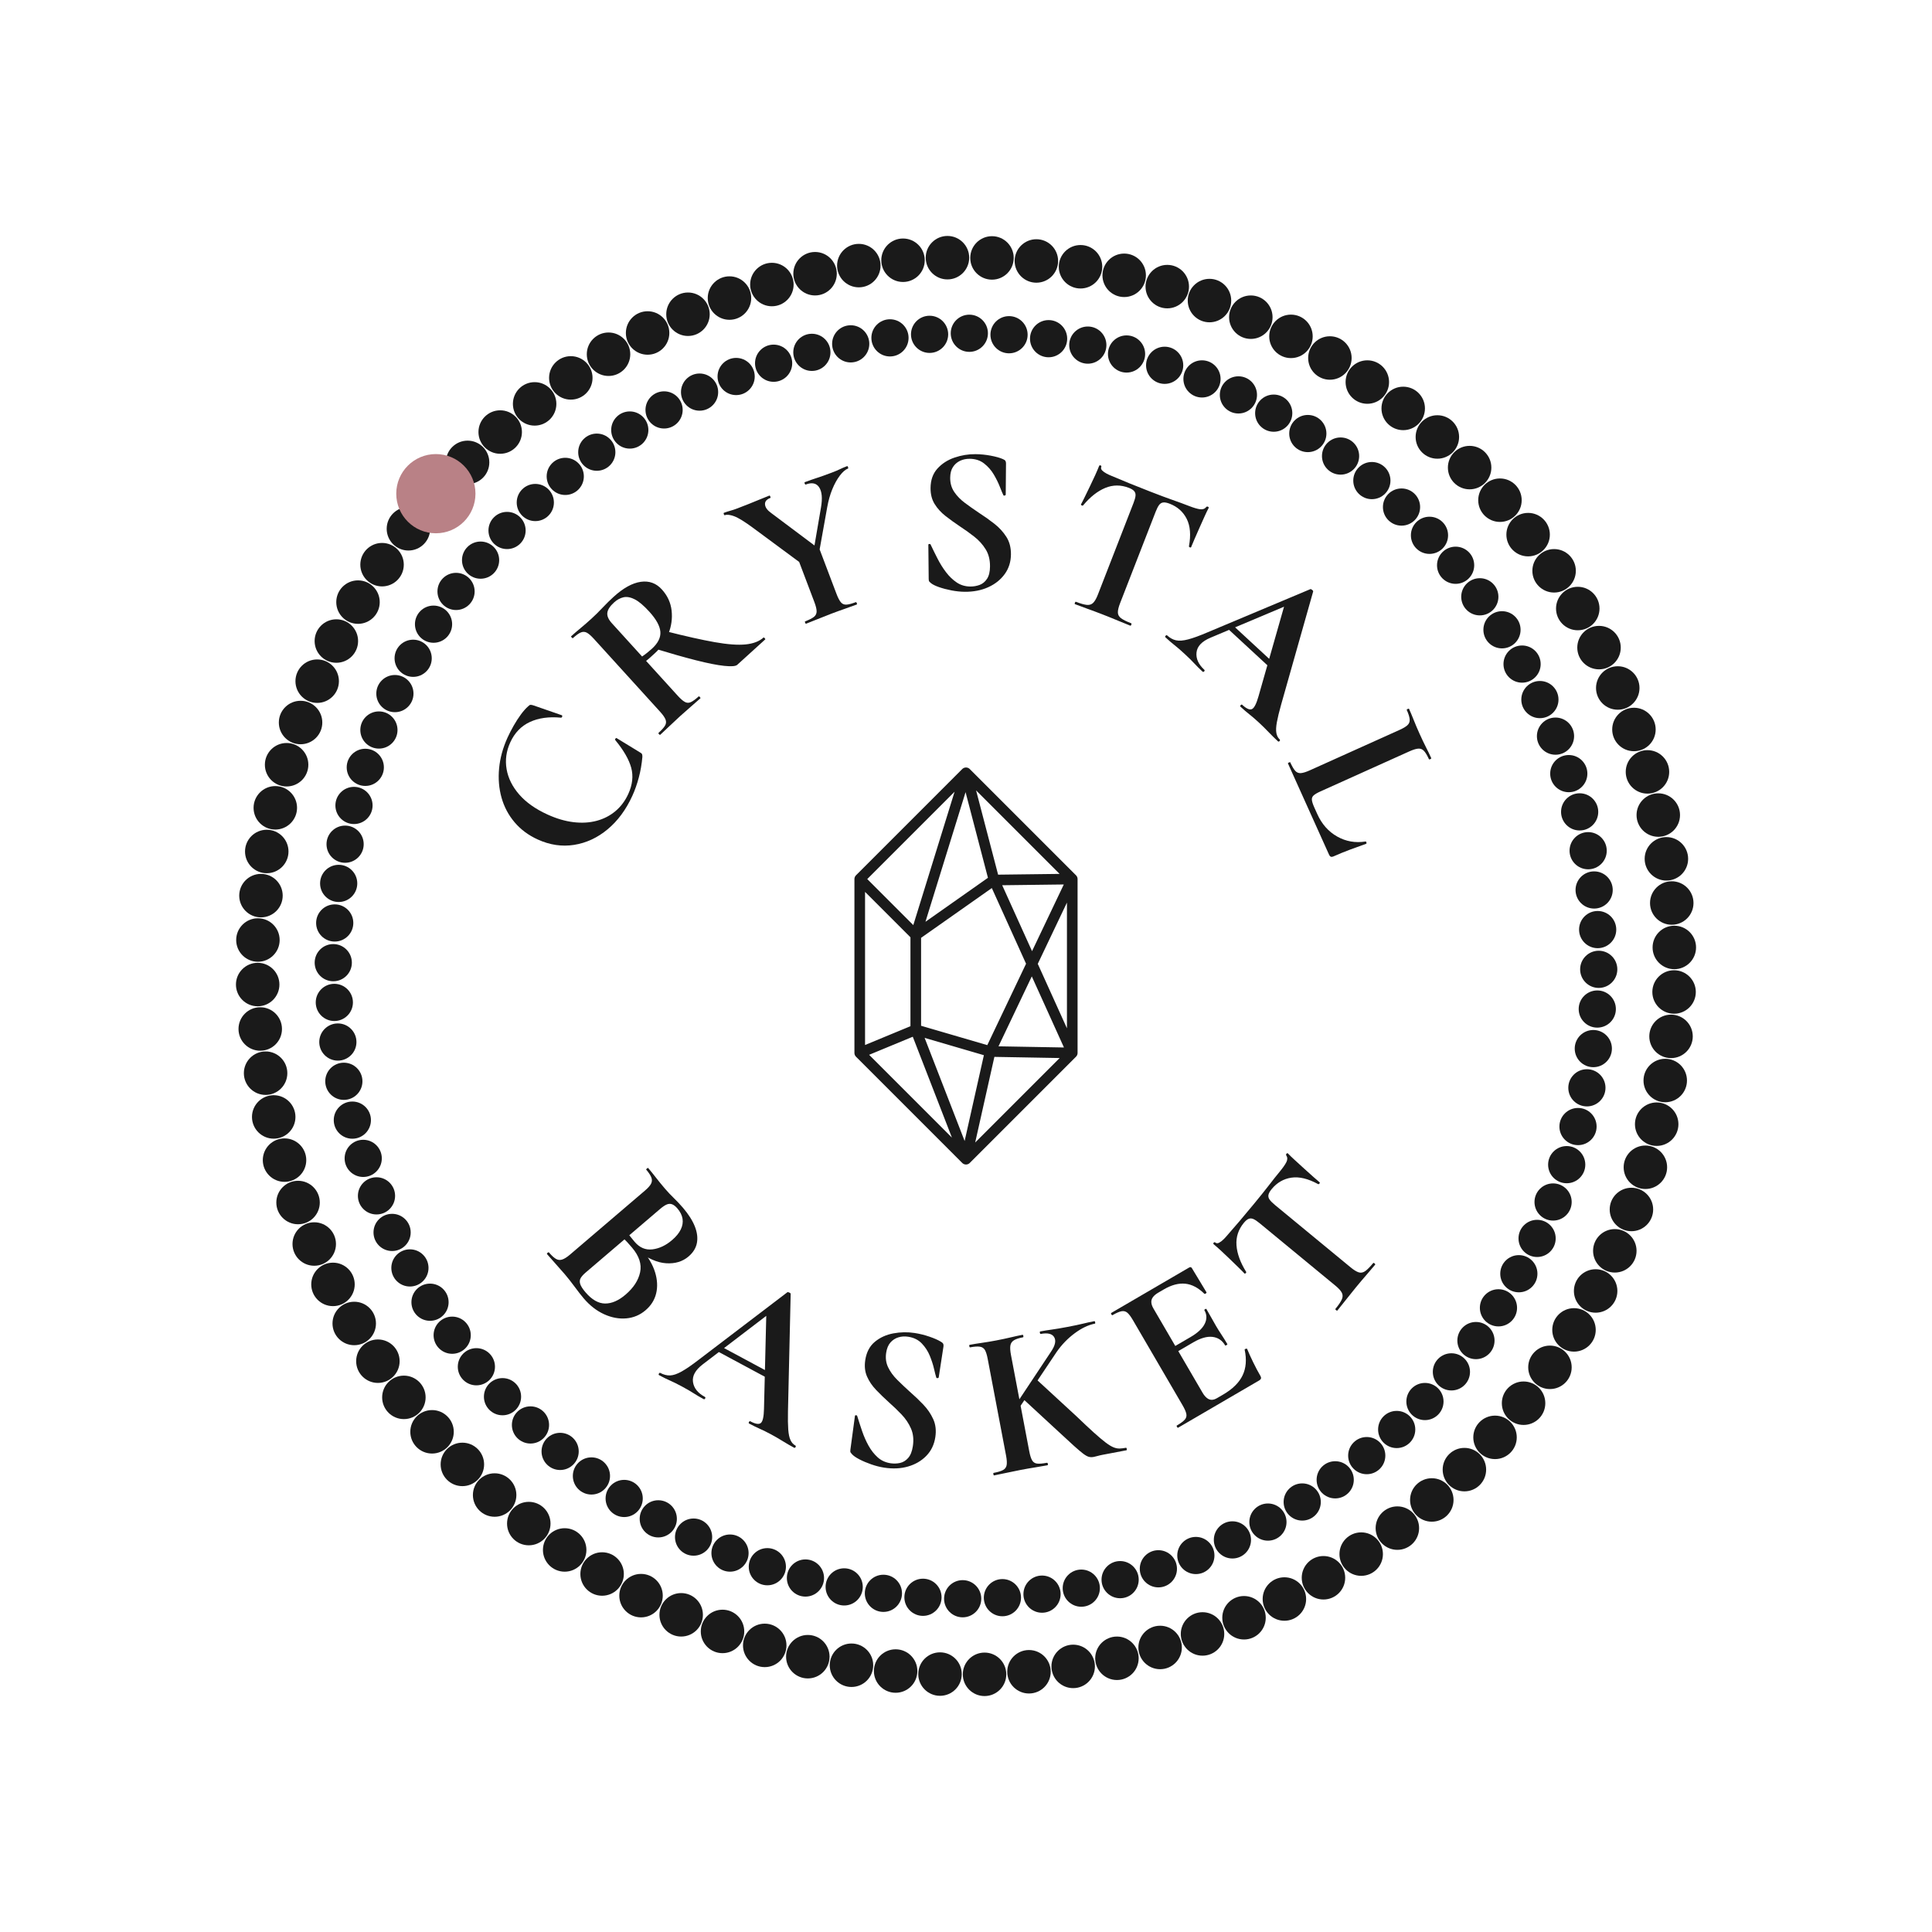
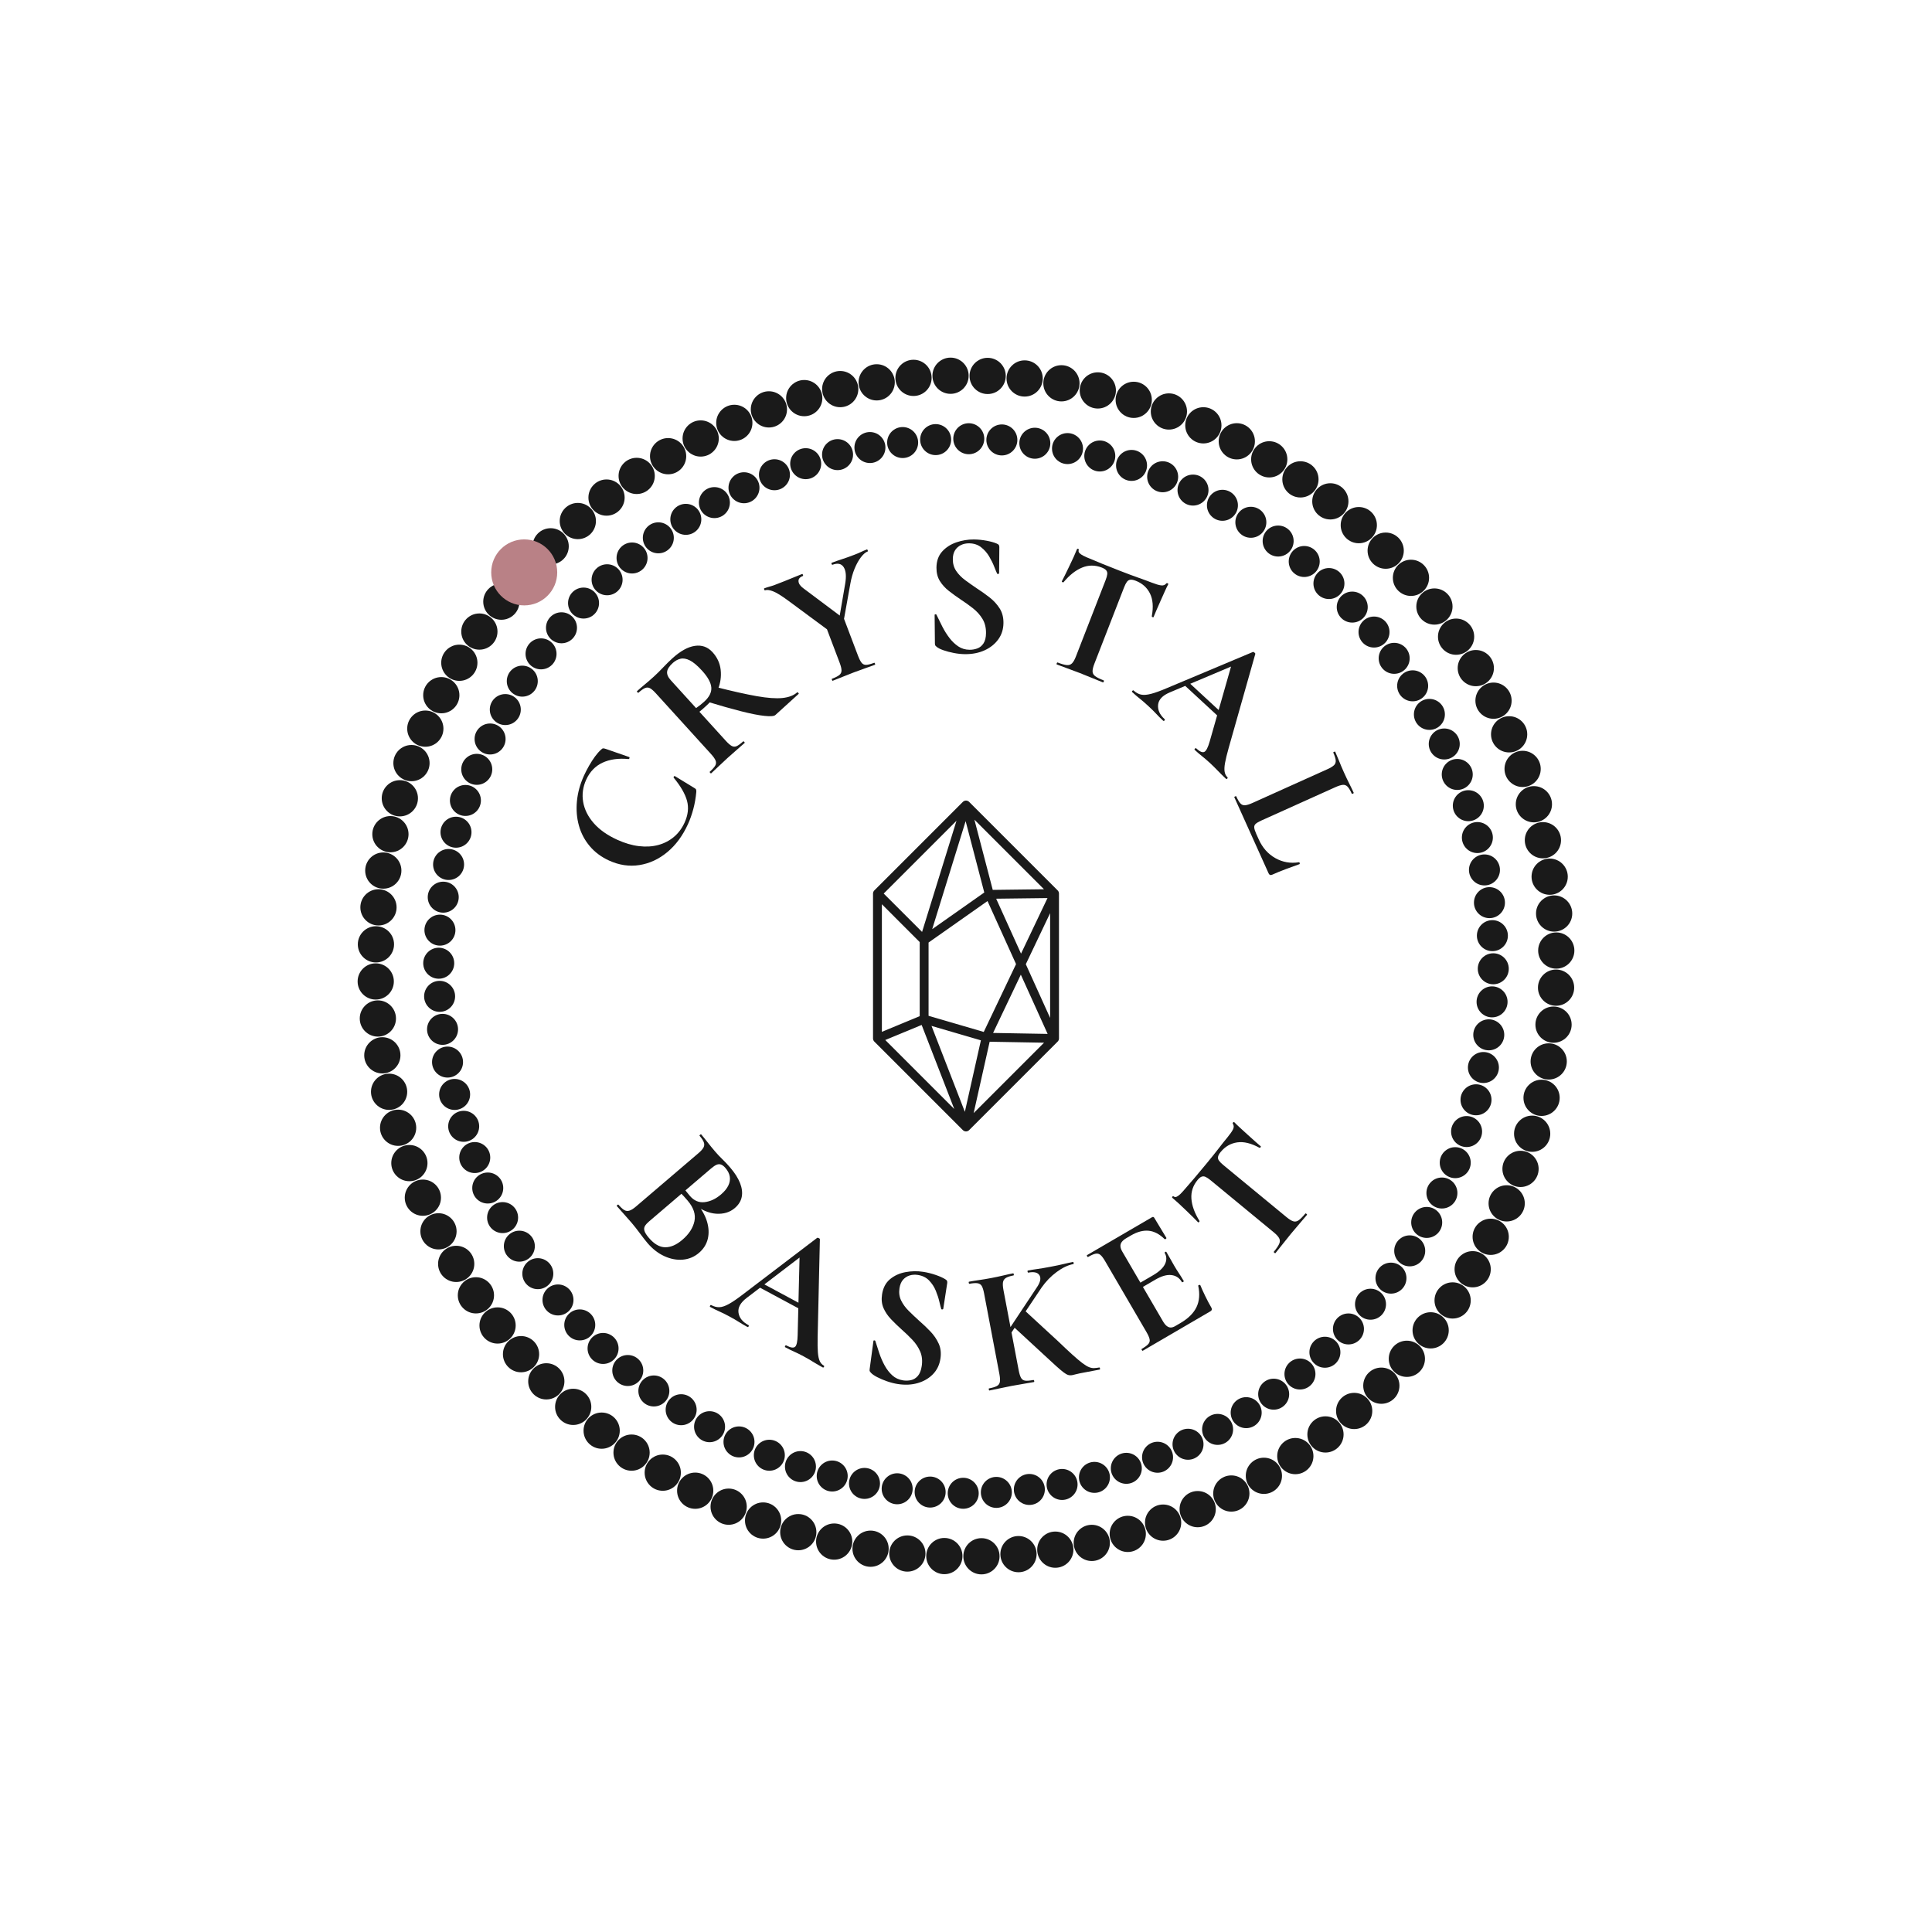
- <svg xmlns="http://www.w3.org/2000/svg" viewBox="0 0 400 400" role="img" aria-label="Crystal Basket">
+ <svg xmlns="http://www.w3.org/2000/svg" width="1200" height="1200" viewBox="-40 -40 480 480" role="img" aria-label="Crystal Basket">
  <g fill="#1a1a1a">
    <circle cx="84.56" cy="109.48" r="4.5" />
    <circle cx="79.1" cy="116.91" r="4.5" />
    <circle cx="74.12" cy="124.66" r="4.5" />
    <circle cx="69.64" cy="132.72" r="4.5" />
    <circle cx="65.67" cy="141.03" r="4.5" />
    <circle cx="62.23" cy="149.59" r="4.5" />
    <circle cx="59.34" cy="158.33" r="4.5" />
    <circle cx="57" cy="167.25" r="4.5" />
    <circle cx="55.23" cy="176.29" r="4.5" />
    <circle cx="54.03" cy="185.43" r="4.5" />
    <circle cx="53.4" cy="194.62" r="4.5" />
    <circle cx="53.35" cy="203.84" r="4.5" />
    <circle cx="53.88" cy="213.04" r="4.5" />
    <circle cx="54.99" cy="222.19" r="4.5" />
    <circle cx="56.67" cy="231.25" r="4.5" />
    <circle cx="58.91" cy="240.19" r="4.5" />
    <circle cx="61.71" cy="248.97" r="4.5" />
    <circle cx="65.06" cy="257.56" r="4.5" />
    <circle cx="68.94" cy="265.92" r="4.5" />
    <circle cx="73.34" cy="274.01" r="4.5" />
    <circle cx="78.24" cy="281.82" r="4.5" />
    <circle cx="83.62" cy="289.31" r="4.5" />
    <circle cx="89.45" cy="296.44" r="4.5" />
    <circle cx="95.73" cy="303.19" r="4.5" />
    <circle cx="102.41" cy="309.53" r="4.5" />
    <circle cx="109.48" cy="315.44" r="4.5" />
    <circle cx="116.91" cy="320.9" r="4.5" />
    <circle cx="124.66" cy="325.88" r="4.5" />
    <circle cx="132.72" cy="330.36" r="4.5" />
    <circle cx="141.03" cy="334.33" r="4.5" />
    <circle cx="149.59" cy="337.77" r="4.5" />
    <circle cx="158.33" cy="340.66" r="4.5" />
    <circle cx="167.25" cy="343" r="4.5" />
    <circle cx="176.29" cy="344.77" r="4.5" />
    <circle cx="185.43" cy="345.97" r="4.5" />
    <circle cx="194.62" cy="346.6" r="4.5" />
    <circle cx="203.84" cy="346.65" r="4.5" />
    <circle cx="213.04" cy="346.12" r="4.5" />
    <circle cx="222.19" cy="345.01" r="4.5" />
    <circle cx="231.25" cy="343.33" r="4.5" />
    <circle cx="240.19" cy="341.09" r="4.5" />
    <circle cx="248.97" cy="338.29" r="4.5" />
    <circle cx="257.56" cy="334.94" r="4.5" />
    <circle cx="265.92" cy="331.06" r="4.5" />
    <circle cx="274.01" cy="326.66" r="4.5" />
    <circle cx="281.82" cy="321.76" r="4.5" />
    <circle cx="289.31" cy="316.38" r="4.5" />
    <circle cx="296.44" cy="310.55" r="4.5" />
    <circle cx="303.19" cy="304.27" r="4.5" />
    <circle cx="309.53" cy="297.59" r="4.5" />
    <circle cx="315.44" cy="290.52" r="4.5" />
    <circle cx="320.9" cy="283.09" r="4.5" />
    <circle cx="325.88" cy="275.34" r="4.5" />
    <circle cx="330.36" cy="267.28" r="4.5" />
    <circle cx="334.33" cy="258.97" r="4.5" />
    <circle cx="337.77" cy="250.41" r="4.5" />
    <circle cx="340.66" cy="241.67" r="4.5" />
    <circle cx="343" cy="232.75" r="4.5" />
    <circle cx="344.77" cy="223.71" r="4.5" />
    <circle cx="345.97" cy="214.57" r="4.5" />
    <circle cx="346.6" cy="205.38" r="4.5" />
    <circle cx="346.65" cy="196.16" r="4.5" />
    <circle cx="346.12" cy="186.96" r="4.5" />
    <circle cx="345.01" cy="177.81" r="4.5" />
    <circle cx="343.33" cy="168.75" r="4.5" />
    <circle cx="341.09" cy="159.81" r="4.5" />
    <circle cx="338.29" cy="151.03" r="4.5" />
    <circle cx="334.94" cy="142.44" r="4.5" />
    <circle cx="331.06" cy="134.08" r="4.5" />
    <circle cx="326.66" cy="125.99" r="4.5" />
    <circle cx="321.76" cy="118.18" r="4.5" />
    <circle cx="316.38" cy="110.69" r="4.5" />
    <circle cx="310.55" cy="103.56" r="4.5" />
    <circle cx="304.27" cy="96.81" r="4.5" />
    <circle cx="297.59" cy="90.47" r="4.5" />
    <circle cx="290.52" cy="84.56" r="4.5" />
    <circle cx="283.09" cy="79.1" r="4.5" />
    <circle cx="275.34" cy="74.12" r="4.5" />
    <circle cx="267.28" cy="69.64" r="4.5" />
    <circle cx="258.97" cy="65.67" r="4.5" />
    <circle cx="250.41" cy="62.23" r="4.5" />
    <circle cx="241.67" cy="59.34" r="4.5" />
    <circle cx="232.75" cy="57" r="4.5" />
    <circle cx="223.71" cy="55.23" r="4.5" />
    <circle cx="214.57" cy="54.03" r="4.5" />
    <circle cx="205.38" cy="53.4" r="4.5" />
    <circle cx="196.16" cy="53.35" r="4.5" />
    <circle cx="186.96" cy="53.88" r="4.5" />
    <circle cx="177.81" cy="54.99" r="4.5" />
    <circle cx="168.75" cy="56.67" r="4.5" />
    <circle cx="159.81" cy="58.91" r="4.5" />
    <circle cx="151.03" cy="61.71" r="4.5" />
    <circle cx="142.44" cy="65.06" r="4.5" />
    <circle cx="134.08" cy="68.94" r="4.5" />
    <circle cx="125.99" cy="73.34" r="4.5" />
    <circle cx="118.18" cy="78.24" r="4.5" />
    <circle cx="110.69" cy="83.62" r="4.5" />
    <circle cx="103.56" cy="89.45" r="4.5" />
    <circle cx="96.81" cy="95.73" r="4.5" />
    <circle cx="99.5" cy="115.97" r="3.85" />
    <circle cx="94.42" cy="122.45" r="3.85" />
    <circle cx="89.76" cy="129.23" r="3.85" />
    <circle cx="85.54" cy="136.29" r="3.85" />
    <circle cx="81.76" cy="143.6" r="3.85" />
    <circle cx="78.45" cy="151.14" r="3.85" />
    <circle cx="75.63" cy="158.87" r="3.85" />
    <circle cx="73.29" cy="166.76" r="3.85" />
    <circle cx="71.45" cy="174.78" r="3.85" />
    <circle cx="70.12" cy="182.9" r="3.85" />
    <circle cx="69.3" cy="191.09" r="3.85" />
    <circle cx="69" cy="199.31" r="3.85" />
    <circle cx="69.22" cy="207.54" r="3.85" />
    <circle cx="69.95" cy="215.74" r="3.85" />
    <circle cx="71.19" cy="223.87" r="3.85" />
    <circle cx="72.95" cy="231.91" r="3.85" />
    <circle cx="75.2" cy="239.83" r="3.85" />
    <circle cx="77.95" cy="247.59" r="3.85" />
    <circle cx="81.18" cy="255.16" r="3.85" />
    <circle cx="84.87" cy="262.51" r="3.85" />
    <circle cx="89.03" cy="269.61" r="3.85" />
    <circle cx="93.62" cy="276.44" r="3.85" />
    <circle cx="98.63" cy="282.97" r="3.85" />
    <circle cx="104.04" cy="289.17" r="3.85" />
    <circle cx="109.83" cy="295.02" r="3.85" />
    <circle cx="115.97" cy="300.5" r="3.85" />
    <circle cx="122.45" cy="305.58" r="3.85" />
    <circle cx="129.23" cy="310.24" r="3.85" />
    <circle cx="136.29" cy="314.46" r="3.85" />
    <circle cx="143.6" cy="318.24" r="3.85" />
    <circle cx="151.14" cy="321.55" r="3.85" />
    <circle cx="158.87" cy="324.37" r="3.85" />
    <circle cx="166.76" cy="326.71" r="3.85" />
    <circle cx="174.78" cy="328.55" r="3.85" />
    <circle cx="182.9" cy="329.88" r="3.85" />
    <circle cx="191.09" cy="330.7" r="3.85" />
    <circle cx="199.31" cy="331" r="3.85" />
    <circle cx="207.54" cy="330.78" r="3.85" />
    <circle cx="215.74" cy="330.05" r="3.85" />
    <circle cx="223.87" cy="328.81" r="3.85" />
    <circle cx="231.91" cy="327.05" r="3.85" />
    <circle cx="239.83" cy="324.8" r="3.85" />
    <circle cx="247.59" cy="322.05" r="3.85" />
    <circle cx="255.16" cy="318.82" r="3.85" />
    <circle cx="262.51" cy="315.13" r="3.85" />
    <circle cx="269.61" cy="310.97" r="3.85" />
    <circle cx="276.44" cy="306.38" r="3.85" />
    <circle cx="282.97" cy="301.37" r="3.85" />
    <circle cx="289.17" cy="295.96" r="3.85" />
    <circle cx="295.02" cy="290.17" r="3.85" />
    <circle cx="300.5" cy="284.03" r="3.85" />
    <circle cx="305.58" cy="277.55" r="3.85" />
    <circle cx="310.24" cy="270.77" r="3.85" />
    <circle cx="314.46" cy="263.71" r="3.85" />
    <circle cx="318.24" cy="256.4" r="3.85" />
    <circle cx="321.55" cy="248.86" r="3.85" />
    <circle cx="324.37" cy="241.13" r="3.85" />
    <circle cx="326.71" cy="233.24" r="3.85" />
    <circle cx="328.55" cy="225.22" r="3.85" />
    <circle cx="329.88" cy="217.1" r="3.85" />
    <circle cx="330.7" cy="208.91" r="3.85" />
    <circle cx="331" cy="200.69" r="3.85" />
    <circle cx="330.78" cy="192.46" r="3.85" />
    <circle cx="330.05" cy="184.26" r="3.85" />
    <circle cx="328.81" cy="176.13" r="3.85" />
    <circle cx="327.05" cy="168.09" r="3.85" />
    <circle cx="324.8" cy="160.17" r="3.85" />
    <circle cx="322.05" cy="152.41" r="3.85" />
    <circle cx="318.82" cy="144.84" r="3.85" />
    <circle cx="315.13" cy="137.49" r="3.85" />
    <circle cx="310.97" cy="130.39" r="3.85" />
    <circle cx="306.38" cy="123.56" r="3.85" />
    <circle cx="301.37" cy="117.03" r="3.85" />
    <circle cx="295.96" cy="110.83" r="3.85" />
    <circle cx="290.17" cy="104.98" r="3.85" />
    <circle cx="284.03" cy="99.5" r="3.85" />
    <circle cx="277.55" cy="94.42" r="3.85" />
    <circle cx="270.77" cy="89.76" r="3.85" />
    <circle cx="263.71" cy="85.54" r="3.85" />
    <circle cx="256.4" cy="81.76" r="3.85" />
    <circle cx="248.86" cy="78.45" r="3.85" />
    <circle cx="241.13" cy="75.63" r="3.85" />
    <circle cx="233.24" cy="73.29" r="3.85" />
    <circle cx="225.22" cy="71.45" r="3.85" />
    <circle cx="217.1" cy="70.12" r="3.85" />
    <circle cx="208.91" cy="69.3" r="3.85" />
    <circle cx="200.69" cy="69" r="3.85" />
    <circle cx="192.46" cy="69.22" r="3.85" />
    <circle cx="184.26" cy="69.95" r="3.85" />
    <circle cx="176.13" cy="71.19" r="3.85" />
    <circle cx="168.09" cy="72.95" r="3.85" />
    <circle cx="160.17" cy="75.2" r="3.85" />
    <circle cx="152.41" cy="77.95" r="3.85" />
    <circle cx="144.84" cy="81.18" r="3.85" />
    <circle cx="137.49" cy="84.87" r="3.85" />
    <circle cx="130.39" cy="89.03" r="3.85" />
    <circle cx="123.56" cy="93.62" r="3.85" />
    <circle cx="117.03" cy="98.63" r="3.85" />
    <circle cx="110.83" cy="104.04" r="3.85" />
    <circle cx="104.98" cy="109.83" r="3.85" />
  </g>
  <circle cx="90.24" cy="102.21" r="8.2" fill="#b98186" />
  <path d="M200 160L222 182M222 182L222 218M222 218L200 240M200 240L178 218M178 218L178 182M178 182L200 160M200 160L189.6 193.6M200 160L205.8 182.2M205.8 182.2L189.6 193.6M189.6 193.6L178 182M205.8 182.2L222 182M189.6 193.6L189.6 213.2M205.8 182.2L222 218M222 182L205 217.7M189.6 213.2L205 217.7M205 217.7L200 240M189.6 213.2L178 218M189.6 213.2L200 240M205 217.7L222 218" fill="none" stroke="#1a1a1a" stroke-width="2.2" stroke-linejoin="round" stroke-linecap="round" />
  <g fill="#1a1a1a">
    <path d="M105.091 152.686Q105.639 151.485 106.352 150.238Q107.065 148.992 107.834 147.94Q108.604 146.889 109.329 146.252Q109.613 145.946 109.839 145.928Q110.065 145.91 110.524 146.071L116.326 148.087Q116.446 148.142 116.395 148.36Q116.344 148.578 116.147 148.586Q112.393 148.229 109.692 149.488Q106.99 150.747 105.64 153.71Q104.399 156.432 104.885 159.24Q105.37 162.048 107.496 164.492Q109.622 166.936 113.346 168.633Q116.148 169.91 118.739 170.22Q121.329 170.53 123.533 169.939Q125.737 169.348 127.419 167.938Q129.101 166.529 130.086 164.367Q131.381 161.524 130.688 158.96Q129.995 156.395 127.38 153.221Q127.297 153.086 127.419 152.924Q127.541 152.763 127.661 152.817L132.352 155.68Q132.814 155.939 132.909 156.103Q133.003 156.267 132.999 156.701Q132.804 158.933 132.258 160.98Q131.711 163.028 130.927 164.75Q128.956 169.074 125.802 171.698Q122.648 174.323 118.869 174.921Q115.09 175.52 111.327 173.805Q108.444 172.492 106.542 170.247Q104.639 168.002 103.837 165.146Q103.035 162.29 103.334 159.09Q103.632 155.889 105.091 152.686Z" />
    <path d="M152.636 137.648Q152.148 138.092 149.947 137.861Q147.747 137.631 144.115 136.709Q140.484 135.787 135.634 134.308L137.802 130.674Q143.987 132.249 147.987 132.955Q151.987 133.661 154.381 133.418Q156.776 133.174 158.079 131.991Q158.144 131.932 158.321 132.127Q158.499 132.323 158.434 132.382Q156.154 134.453 154.721 135.754Q153.288 137.056 152.636 137.648ZM127.055 123.555Q130.051 120.833 132.655 120.46Q135.258 120.086 137.033 122.041Q138.778 123.962 139.05 126.42Q139.321 128.879 138.383 131.216Q137.445 133.554 135.589 135.24Q135.133 135.655 134.661 136.084Q134.189 136.513 133.768 136.835L140.306 144.033Q141.164 144.977 141.771 145.318Q142.377 145.659 143.014 145.378Q143.65 145.097 144.66 144.18Q144.725 144.121 144.903 144.316Q145.08 144.511 145.015 144.571Q144.168 145.34 143.096 146.254Q142.025 147.168 140.787 148.292Q139.614 149.357 138.585 150.351Q137.557 151.345 136.71 152.115Q136.612 152.203 136.434 152.008Q136.257 151.812 136.355 151.724Q137.364 150.807 137.705 150.2Q138.046 149.593 137.781 148.942Q137.516 148.291 136.658 147.346L122.961 132.267Q122.103 131.322 121.511 130.998Q120.919 130.673 120.268 130.938Q119.617 131.203 118.607 132.12Q118.542 132.179 118.365 131.984Q118.187 131.788 118.252 131.729Q119.099 130.96 120.186 130.062Q121.272 129.164 122.445 128.099Q123.52 127.123 124.717 125.856Q125.915 124.59 127.055 123.555ZM134.444 126.651Q132.699 124.729 131.391 124.074Q130.083 123.42 129.059 123.667Q128.034 123.913 127.155 124.712Q125.852 125.895 125.742 126.887Q125.632 127.878 126.668 129.018L132.94 135.923Q133.455 135.574 134.006 135.133Q134.556 134.692 134.947 134.337Q136.869 132.592 136.721 130.794Q136.574 128.996 134.444 126.651Z" />
    <path d="M168.176 115.566 169.979 105.049Q170.463 102.231 169.609 100.908Q168.755 99.584 166.821 100.317Q166.698 100.364 166.604 100.117Q166.511 99.87 166.634 99.823Q167.951 99.324 169.126 98.95Q170.302 98.575 172.235 97.842Q173.264 97.453 173.879 97.149Q174.493 96.846 175.398 96.503Q175.48 96.472 175.574 96.719Q175.667 96.965 175.585 96.997Q174.762 97.308 173.883 98.465Q173.004 99.622 172.319 101.292Q171.635 102.963 171.271 104.983L169.305 115.938ZM165.852 116.635 155.918 109.294Q153.306 107.367 152.02 106.889Q150.733 106.412 150.075 106.662Q149.951 106.708 149.858 106.462Q149.764 106.215 149.888 106.168Q150.505 105.934 151.187 105.746Q151.868 105.559 152.485 105.325Q153.638 104.888 154.946 104.369Q156.255 103.85 157.412 103.364Q158.569 102.879 159.31 102.598Q159.392 102.567 159.486 102.814Q159.579 103.061 159.497 103.092Q158.304 103.544 158.389 104.453Q158.475 105.361 159.636 106.192L169.1 113.287ZM165.043 115.247 169.47 113.147 173.18 122.939Q173.633 124.133 174.072 124.672Q174.512 125.211 175.207 125.183Q175.902 125.155 177.177 124.672Q177.301 124.625 177.394 124.872Q177.488 125.119 177.365 125.165Q176.295 125.571 174.983 126.021Q173.671 126.471 172.108 127.063Q170.627 127.624 169.284 128.18Q167.942 128.735 166.872 129.141Q166.79 129.172 166.696 128.925Q166.603 128.678 166.685 128.647Q167.961 128.164 168.521 127.716Q169.08 127.269 169.073 126.566Q169.065 125.863 168.613 124.67Z" />
    <path d="M196.727 98.912Q196.713 100.584 197.56 101.845Q198.407 103.106 199.784 104.13Q201.161 105.155 202.692 106.18Q204.355 107.25 205.863 108.43Q207.37 109.609 208.347 111.135Q209.324 112.662 209.305 114.774Q209.285 117.106 208.016 118.855Q206.746 120.604 204.604 121.575Q202.461 122.547 199.733 122.523Q198.414 122.511 196.986 122.235Q195.558 121.958 194.396 121.552Q193.233 121.146 192.709 120.701Q192.534 120.568 192.404 120.413Q192.273 120.258 192.276 119.862L192.205 112.865Q192.163 112.644 192.406 112.624Q192.648 112.605 192.69 112.781Q193.338 114.151 194.117 115.675Q194.896 117.2 195.875 118.485Q196.853 119.769 198.078 120.594Q199.303 121.419 200.887 121.433Q201.899 121.442 202.826 121.098Q203.753 120.754 204.355 119.835Q204.957 118.916 204.971 117.288Q204.989 115.22 204.078 113.738Q203.167 112.256 201.725 111.122Q200.283 109.987 198.708 108.961Q197.177 107.936 195.778 106.846Q194.38 105.755 193.512 104.362Q192.644 102.968 192.661 101.032Q192.682 98.568 194.082 97.018Q195.481 95.469 197.622 94.739Q199.762 94.01 201.962 94.029Q203.546 94.043 205.128 94.343Q206.709 94.643 207.63 95.047Q208.068 95.226 208.176 95.447Q208.284 95.668 208.282 95.932L208.225 102.4Q208.224 102.532 208.026 102.596Q207.827 102.661 207.74 102.528Q207.481 101.998 207.007 100.783Q206.534 99.569 205.754 98.242Q204.973 96.915 203.749 95.959Q202.526 95.002 200.766 94.987Q199.666 94.977 198.76 95.409Q197.854 95.841 197.297 96.694Q196.739 97.548 196.727 98.912Z" />
    <path d="M233.729 101.006Q231.227 100.033 228.838 101.016Q226.45 101.999 224.244 104.635Q224.155 104.742 223.958 104.642Q223.761 104.542 223.809 104.419Q224.114 103.876 224.603 102.863Q225.092 101.849 225.673 100.658Q226.254 99.468 226.762 98.344Q227.27 97.219 227.557 96.481Q227.637 96.276 227.862 96.364Q228.088 96.452 228.008 96.657Q227.848 97.067 228.207 97.419Q228.566 97.771 229.096 98.047Q229.625 98.324 229.995 98.468Q233.473 99.962 238.189 101.796Q241.06 102.913 242.806 103.521Q244.552 104.129 246.152 104.751Q247.628 105.325 248.459 105.436Q249.289 105.546 249.749 104.97Q249.854 104.822 250.08 104.909Q250.305 104.997 250.241 105.161Q249.904 105.785 249.388 106.93Q248.872 108.075 248.308 109.343Q247.744 110.611 247.281 111.681Q246.817 112.752 246.61 113.285Q246.562 113.408 246.357 113.329Q246.152 113.249 246.159 113.11Q246.803 109.631 245.7 107.431Q244.596 105.232 242.176 104.291Q241.356 103.972 240.838 104.03Q240.32 104.088 239.969 104.565Q239.618 105.043 239.251 105.986L231.899 124.891Q231.437 126.08 231.444 126.791Q231.451 127.502 232.088 127.986Q232.726 128.47 234.203 129.044Q234.326 129.092 234.23 129.338Q234.134 129.584 234.011 129.536Q232.863 129.089 231.444 128.49Q230.024 127.891 228.302 127.221Q226.662 126.583 225.21 126.066Q223.759 125.549 222.57 125.087Q222.447 125.039 222.543 124.793Q222.638 124.547 222.761 124.595Q224.197 125.153 225.015 125.235Q225.832 125.317 226.338 124.805Q226.844 124.294 227.306 123.105L234.69 104.118Q235.041 103.216 235.097 102.647Q235.152 102.079 234.83 101.694Q234.508 101.309 233.729 101.006Z" />
    <path d="M253.776 129.769 255.097 129.312 264.403 137.914 263.793 139.027ZM264.937 153.087Q265.098 153.237 264.919 153.431Q264.74 153.624 264.578 153.475Q263.609 152.579 262.618 151.544Q261.628 150.508 260.659 149.612Q259.56 148.597 258.693 147.915Q257.825 147.233 256.824 146.307Q256.694 146.187 256.874 145.994Q257.053 145.8 257.182 145.919Q258.507 147.144 259.21 146.805Q259.912 146.466 260.568 144.136L265.986 125.116L270.138 123.801L250.596 132.042Q247.932 133.174 247.727 135.081Q247.521 136.989 249.331 138.661Q249.492 138.811 249.313 139.005Q249.134 139.199 248.972 139.049Q248.003 138.153 247.255 137.342Q246.507 136.531 245.279 135.396Q244.019 134.231 243.2 133.594Q242.381 132.956 241.282 131.941Q241.153 131.821 241.332 131.627Q241.512 131.434 241.641 131.553Q242.513 132.359 243.487 132.57Q244.46 132.781 246.001 132.378Q247.542 131.975 250.023 130.912L271.281 121.982Q271.403 121.915 271.676 122.137Q271.949 122.36 271.862 122.519L265.245 145.883Q264.617 148.118 264.361 149.529Q264.105 150.94 264.262 151.775Q264.42 152.609 264.937 153.087Z" />
    <path d="M291.745 155.584 273.371 163.86Q272.388 164.303 271.969 164.685Q271.55 165.067 271.614 165.637Q271.678 166.208 272.114 167.177L272.729 168.541Q274.138 171.67 276.853 173.198Q279.568 174.726 282.72 174.223Q282.858 174.209 282.909 174.427Q282.959 174.646 282.838 174.7Q281.46 175.176 279.548 175.893Q277.635 176.61 276.056 177.321Q275.455 177.592 275.177 176.975L266.654 158.055Q266.618 157.975 266.858 157.866Q267.099 157.758 267.135 157.838Q267.691 159.071 268.169 159.598Q268.647 160.124 269.344 160.064Q270.041 160.004 271.204 159.48L289.779 151.112Q290.942 150.588 291.429 150.115Q291.916 149.642 291.858 148.926Q291.801 148.21 291.246 146.977Q291.21 146.897 291.45 146.788Q291.691 146.68 291.727 146.76Q292.161 147.723 292.702 149.085Q293.243 150.447 293.896 151.895Q294.589 153.434 295.227 154.691Q295.866 155.949 296.317 156.95Q296.372 157.07 296.131 157.179Q295.89 157.287 295.836 157.167Q295.288 155.951 294.794 155.442Q294.299 154.933 293.604 154.996Q292.908 155.059 291.745 155.584Z" />
    <path d="M132.037 258.943 132.953 258.797Q134.925 261.105 135.632 263.423Q136.339 265.742 135.851 267.779Q135.363 269.816 133.657 271.273Q131.917 272.759 129.654 272.955Q127.392 273.152 125.072 272.096Q122.752 271.039 120.866 268.831Q120.094 267.927 119.009 266.453Q117.923 264.979 116.952 263.841Q115.923 262.637 114.961 261.578Q113.999 260.519 113.256 259.649Q113.17 259.549 113.371 259.378Q113.572 259.206 113.657 259.307Q114.457 260.243 115.068 260.619Q115.678 260.995 116.366 260.784Q117.053 260.573 118.023 259.744L133.514 246.513Q134.485 245.685 134.798 245.069Q135.112 244.454 134.853 243.779Q134.594 243.103 133.794 242.166Q133.737 242.099 133.938 241.928Q134.138 241.756 134.196 241.823Q134.939 242.693 135.803 243.807Q136.667 244.92 137.696 246.125Q138.524 247.095 139.511 248.046Q140.497 248.998 141.411 250.068Q143.126 252.076 143.855 253.912Q144.585 255.748 144.288 257.332Q143.992 258.916 142.553 260.145Q140.713 261.717 137.933 261.545Q135.154 261.373 132.037 258.943ZM140.247 250.195Q139.704 249.559 139.174 249.346Q138.645 249.133 138.065 249.368Q137.484 249.603 136.648 250.318L130.09 255.919L129.267 254.481Q130.177 255.613 130.76 256.33Q131.343 257.047 131.401 257.114Q132.944 258.921 135.07 258.667Q137.197 258.413 139.137 256.755Q140.409 255.67 140.95 254.542Q141.491 253.414 141.312 252.323Q141.132 251.232 140.247 250.195ZM121.217 267.548Q123.188 269.856 125.262 269.879Q127.336 269.902 129.51 268.044Q131.986 265.93 132.528 263.413Q133.069 260.897 130.84 258.287Q130.554 257.952 129.852 257.164Q129.149 256.375 128.21 255.615L129.555 256.376L121.224 263.491Q120.555 264.063 120.232 264.599Q119.909 265.135 120.12 265.823Q120.331 266.51 121.217 267.548Z" />
    <path d="M148.003 279.48 149.168 278.707 160.331 284.705 160.019 285.936ZM164.647 299.262Q164.84 299.366 164.715 299.598Q164.591 299.831 164.397 299.727Q163.234 299.102 162.016 298.347Q160.798 297.593 159.635 296.968Q158.317 296.26 157.307 295.817Q156.296 295.374 155.095 294.728Q154.939 294.645 155.064 294.413Q155.189 294.18 155.344 294.263Q156.934 295.117 157.529 294.613Q158.125 294.109 158.176 291.689L158.659 271.919L162.35 269.606L145.494 282.477Q143.198 284.24 143.477 286.138Q143.755 288.036 145.926 289.203Q146.12 289.307 145.995 289.539Q145.87 289.772 145.676 289.668Q144.513 289.043 143.586 288.445Q142.659 287.847 141.186 287.055Q139.674 286.243 138.722 285.831Q137.769 285.419 136.451 284.711Q136.296 284.628 136.421 284.395Q136.546 284.163 136.701 284.246Q137.748 284.808 138.743 284.769Q139.738 284.729 141.129 283.953Q142.52 283.177 144.656 281.527L163 267.558Q163.102 267.463 163.422 267.61Q163.743 267.757 163.698 267.933L163.141 292.209Q163.093 294.531 163.198 295.961Q163.304 297.391 163.665 298.16Q164.027 298.928 164.647 299.262Z" />
    <path d="M183.474 280.062Q183.219 281.714 183.877 283.084Q184.534 284.454 185.75 285.665Q186.966 286.876 188.334 288.111Q189.826 289.409 191.149 290.792Q192.472 292.176 193.219 293.826Q193.967 295.477 193.646 297.565Q193.291 299.87 191.784 301.418Q190.276 302.967 188.017 303.621Q185.757 304.275 183.061 303.86Q181.756 303.659 180.383 303.181Q179.01 302.702 177.917 302.133Q176.825 301.565 176.37 301.049Q176.217 300.892 176.109 300.72Q176.002 300.548 176.063 300.156L176.996 293.222Q176.986 292.997 177.229 293.013Q177.472 293.028 177.488 293.208Q177.933 294.657 178.485 296.278Q179.037 297.898 179.821 299.31Q180.606 300.722 181.699 301.714Q182.793 302.706 184.359 302.947Q185.359 303.101 186.326 302.893Q187.293 302.686 188.02 301.863Q188.748 301.04 188.995 299.431Q189.31 297.387 188.621 295.79Q187.932 294.192 186.668 292.863Q185.403 291.533 183.992 290.292Q182.623 289.057 181.396 287.777Q180.168 286.498 179.509 284.994Q178.85 283.49 179.145 281.577Q179.52 279.142 181.127 277.809Q182.735 276.476 184.958 276.061Q187.181 275.646 189.355 275.981Q190.921 276.222 192.443 276.746Q193.965 277.269 194.818 277.801Q195.226 278.042 195.301 278.276Q195.376 278.51 195.336 278.771L194.352 285.164Q194.332 285.294 194.126 285.33Q193.921 285.365 193.854 285.221Q193.673 284.659 193.379 283.389Q193.085 282.12 192.503 280.695Q191.921 279.27 190.847 278.147Q189.773 277.025 188.034 276.757Q186.946 276.59 185.988 276.887Q185.03 277.185 184.355 277.949Q183.681 278.714 183.474 280.062Z" />
    <path d="M208.295 301.368 204.495 281.353Q204.257 280.1 203.922 279.514Q203.587 278.928 202.872 278.818Q202.157 278.707 200.86 278.953Q200.73 278.978 200.681 278.718Q200.632 278.459 200.761 278.434Q201.885 278.221 203.281 278.023Q204.676 277.826 206.233 277.53Q207.875 277.218 209.246 276.891Q210.617 276.563 211.698 276.358Q211.828 276.333 211.877 276.593Q211.926 276.852 211.796 276.877Q210.5 277.123 209.9 277.506Q209.301 277.888 209.187 278.582Q209.072 279.275 209.31 280.529L213.093 300.457Q213.331 301.71 213.671 302.318Q214.01 302.925 214.699 303.018Q215.389 303.111 216.729 302.857Q216.902 302.824 216.951 303.083Q217 303.343 216.827 303.375Q215.703 303.589 214.334 303.804Q212.964 304.019 211.321 304.331Q209.765 304.627 208.346 304.941Q206.928 305.255 205.804 305.468Q205.718 305.485 205.669 305.225Q205.619 304.966 205.706 304.95Q207.046 304.695 207.675 304.352Q208.304 304.008 208.418 303.315Q208.533 302.621 208.295 301.368ZM219.182 296.434 211.741 289.562 214.568 285.577 222.872 293.226Q225.01 295.283 226.468 296.596Q227.927 297.909 228.894 298.644Q229.862 299.378 230.542 299.652Q231.221 299.926 231.821 299.902Q232.421 299.878 233.112 299.746Q233.242 299.722 233.291 299.981Q233.34 300.24 233.211 300.265Q231.309 300.626 230.141 300.848Q228.974 301.069 228.369 301.184Q227.721 301.307 227.253 301.441Q226.786 301.574 226.44 301.64Q225.878 301.747 225.405 301.613Q224.932 301.479 224.225 300.941Q223.518 300.403 222.329 299.33Q221.14 298.257 219.182 296.434ZM208.615 293.38 217.601 279.85Q218.897 277.947 218.264 276.858Q217.632 275.769 215.471 276.179Q215.341 276.204 215.292 275.944Q215.243 275.685 215.372 275.661Q216.539 275.439 217.762 275.274Q218.985 275.109 220.973 274.731Q223.048 274.338 224.246 274.043Q225.444 273.748 226.568 273.535Q226.698 273.51 226.747 273.77Q226.796 274.029 226.667 274.054Q224.678 274.431 222.518 276.028Q220.358 277.625 218.774 279.896L209.807 293.288Z" />
    <path d="M260.727 285.789 243.927 295.586Q243.813 295.653 243.68 295.425Q243.547 295.196 243.661 295.13Q244.839 294.443 245.299 293.92Q245.758 293.398 245.616 292.717Q245.473 292.036 244.83 290.934L234.567 273.336Q233.925 272.233 233.413 271.793Q232.902 271.353 232.21 271.476Q231.518 271.6 230.339 272.287Q230.225 272.353 230.092 272.125Q229.959 271.897 230.073 271.831L246.189 262.432Q246.569 262.211 246.769 262.553L249.793 267.563Q249.837 267.639 249.669 267.788Q249.501 267.937 249.359 267.867Q247.443 265.98 245.389 265.777Q243.335 265.574 240.978 266.948L239.838 267.613Q239.078 268.056 238.706 268.554Q238.334 269.051 238.372 269.64Q238.41 270.229 238.809 270.913L248.961 288.321Q249.382 289.043 249.86 289.427Q250.338 289.81 250.851 289.816Q251.364 289.823 251.972 289.468L253.227 288.737Q256.191 287.008 257.269 284.749Q258.346 282.491 257.697 279.457Q257.668 279.321 257.91 279.256Q258.153 279.191 258.197 279.267Q258.688 280.458 259.449 282.026Q260.211 283.594 260.965 284.886Q261.297 285.456 260.727 285.789ZM253.655 278.554Q252.747 276.996 251.047 276.79Q249.348 276.584 247.068 277.914L241.937 280.906L241.316 279.842L246.485 276.827Q248.728 275.519 249.433 274.064Q250.137 272.609 249.362 271.279Q249.295 271.165 249.504 271.043Q249.713 270.921 249.78 271.035Q250.511 272.289 250.902 273.003Q251.293 273.717 251.737 274.478Q252.291 275.428 252.88 276.307Q253.469 277.186 254.112 278.288Q254.156 278.364 253.928 278.497Q253.7 278.63 253.655 278.554Z" />
    <path d="M257.524 253.178Q255.816 255.249 256.002 257.826Q256.187 260.402 258 263.322Q258.074 263.44 257.917 263.595Q257.76 263.751 257.658 263.667Q257.239 263.208 256.429 262.426Q255.619 261.644 254.671 260.72Q253.722 259.795 252.814 258.961Q251.905 258.126 251.294 257.622Q251.124 257.483 251.278 257.296Q251.432 257.109 251.602 257.249Q251.941 257.529 252.388 257.298Q252.835 257.068 253.263 256.651Q253.692 256.235 253.944 255.929Q256.453 253.094 259.671 249.189Q261.63 246.813 262.755 245.345Q263.879 243.877 264.971 242.553Q265.979 241.33 266.344 240.576Q266.709 239.822 266.305 239.205Q266.197 239.059 266.351 238.872Q266.505 238.685 266.641 238.797Q267.128 239.313 268.054 240.162Q268.98 241.01 270.007 241.943Q271.035 242.875 271.906 243.651Q272.778 244.426 273.219 244.79Q273.321 244.874 273.181 245.044Q273.041 245.214 272.912 245.164Q269.81 243.462 267.375 243.821Q264.94 244.181 263.289 246.184Q262.729 246.863 262.622 247.373Q262.515 247.884 262.858 248.367Q263.202 248.849 263.983 249.493L279.634 262.395Q280.619 263.207 281.296 263.423Q281.973 263.639 282.633 263.185Q283.292 262.731 284.3 261.508Q284.384 261.406 284.588 261.574Q284.791 261.742 284.707 261.844Q283.924 262.795 282.91 263.955Q281.897 265.115 280.721 266.541Q279.602 267.899 278.656 269.116Q277.71 270.332 276.899 271.317Q276.815 271.419 276.611 271.251Q276.407 271.083 276.491 270.981Q277.471 269.792 277.805 269.041Q278.139 268.29 277.812 267.65Q277.484 267.009 276.5 266.198L260.78 253.24Q260.033 252.624 259.511 252.393Q258.989 252.162 258.522 252.347Q258.055 252.533 257.524 253.178Z" />
  </g>
</svg>
